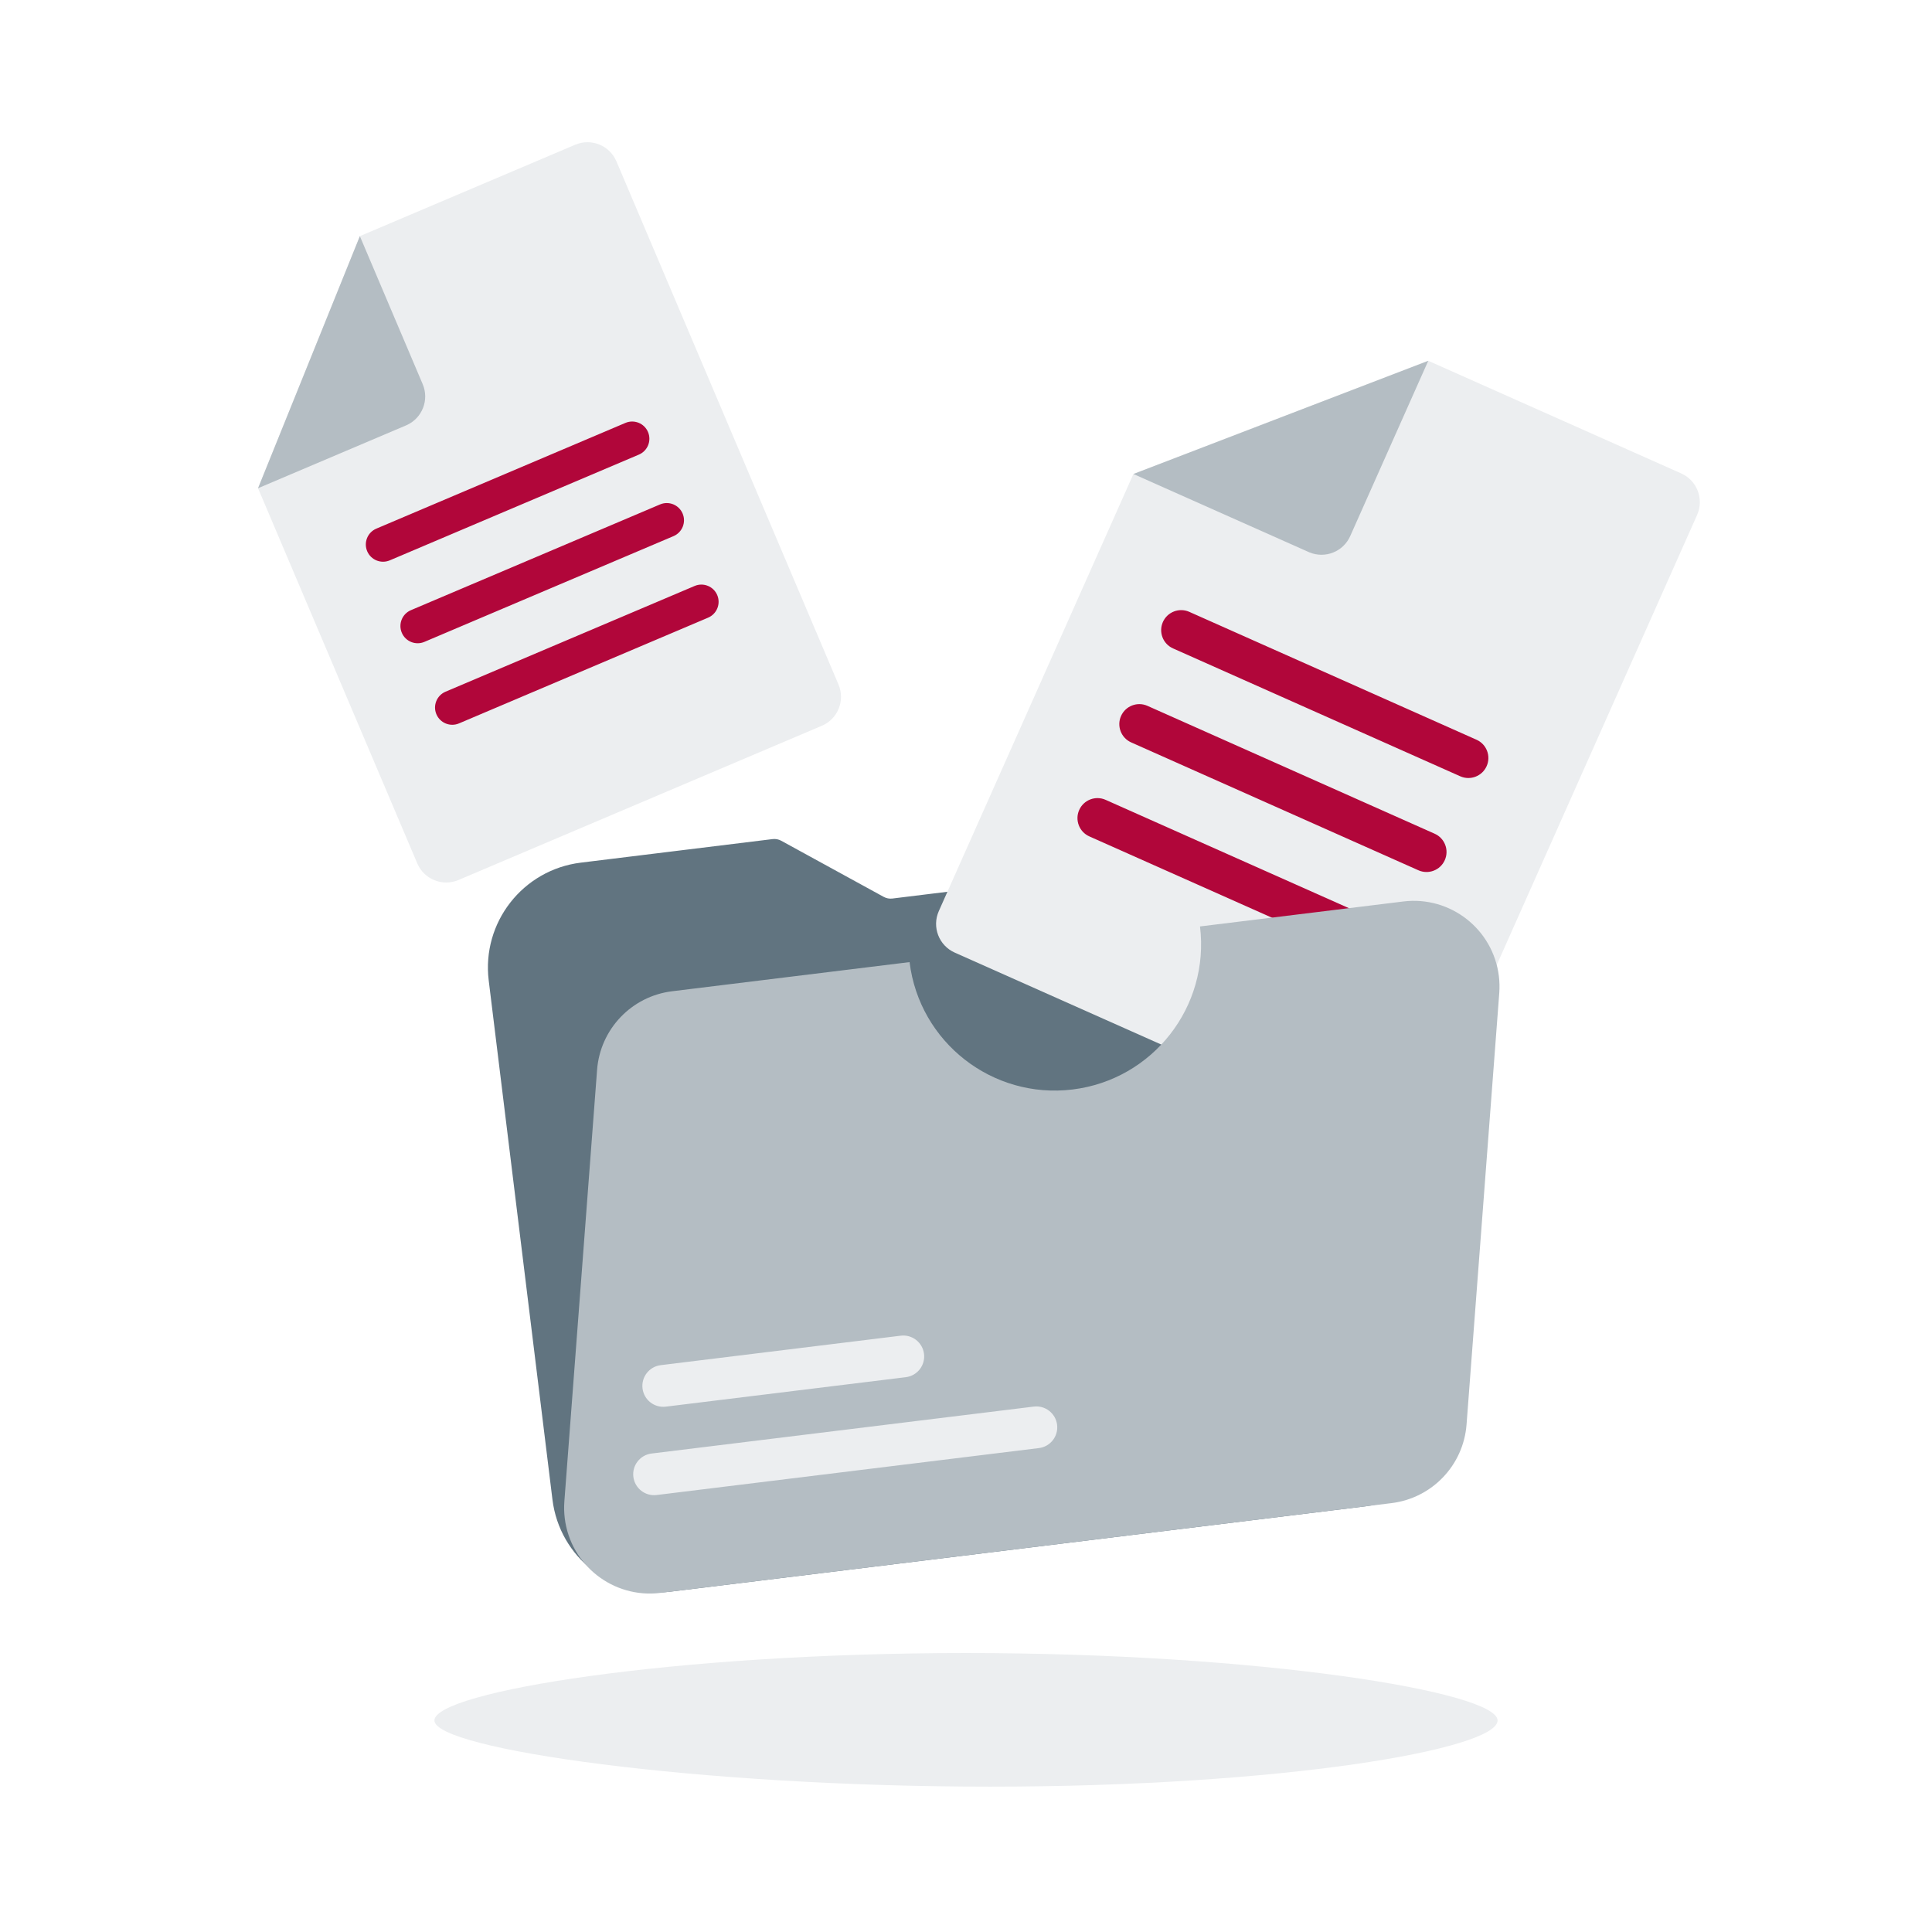
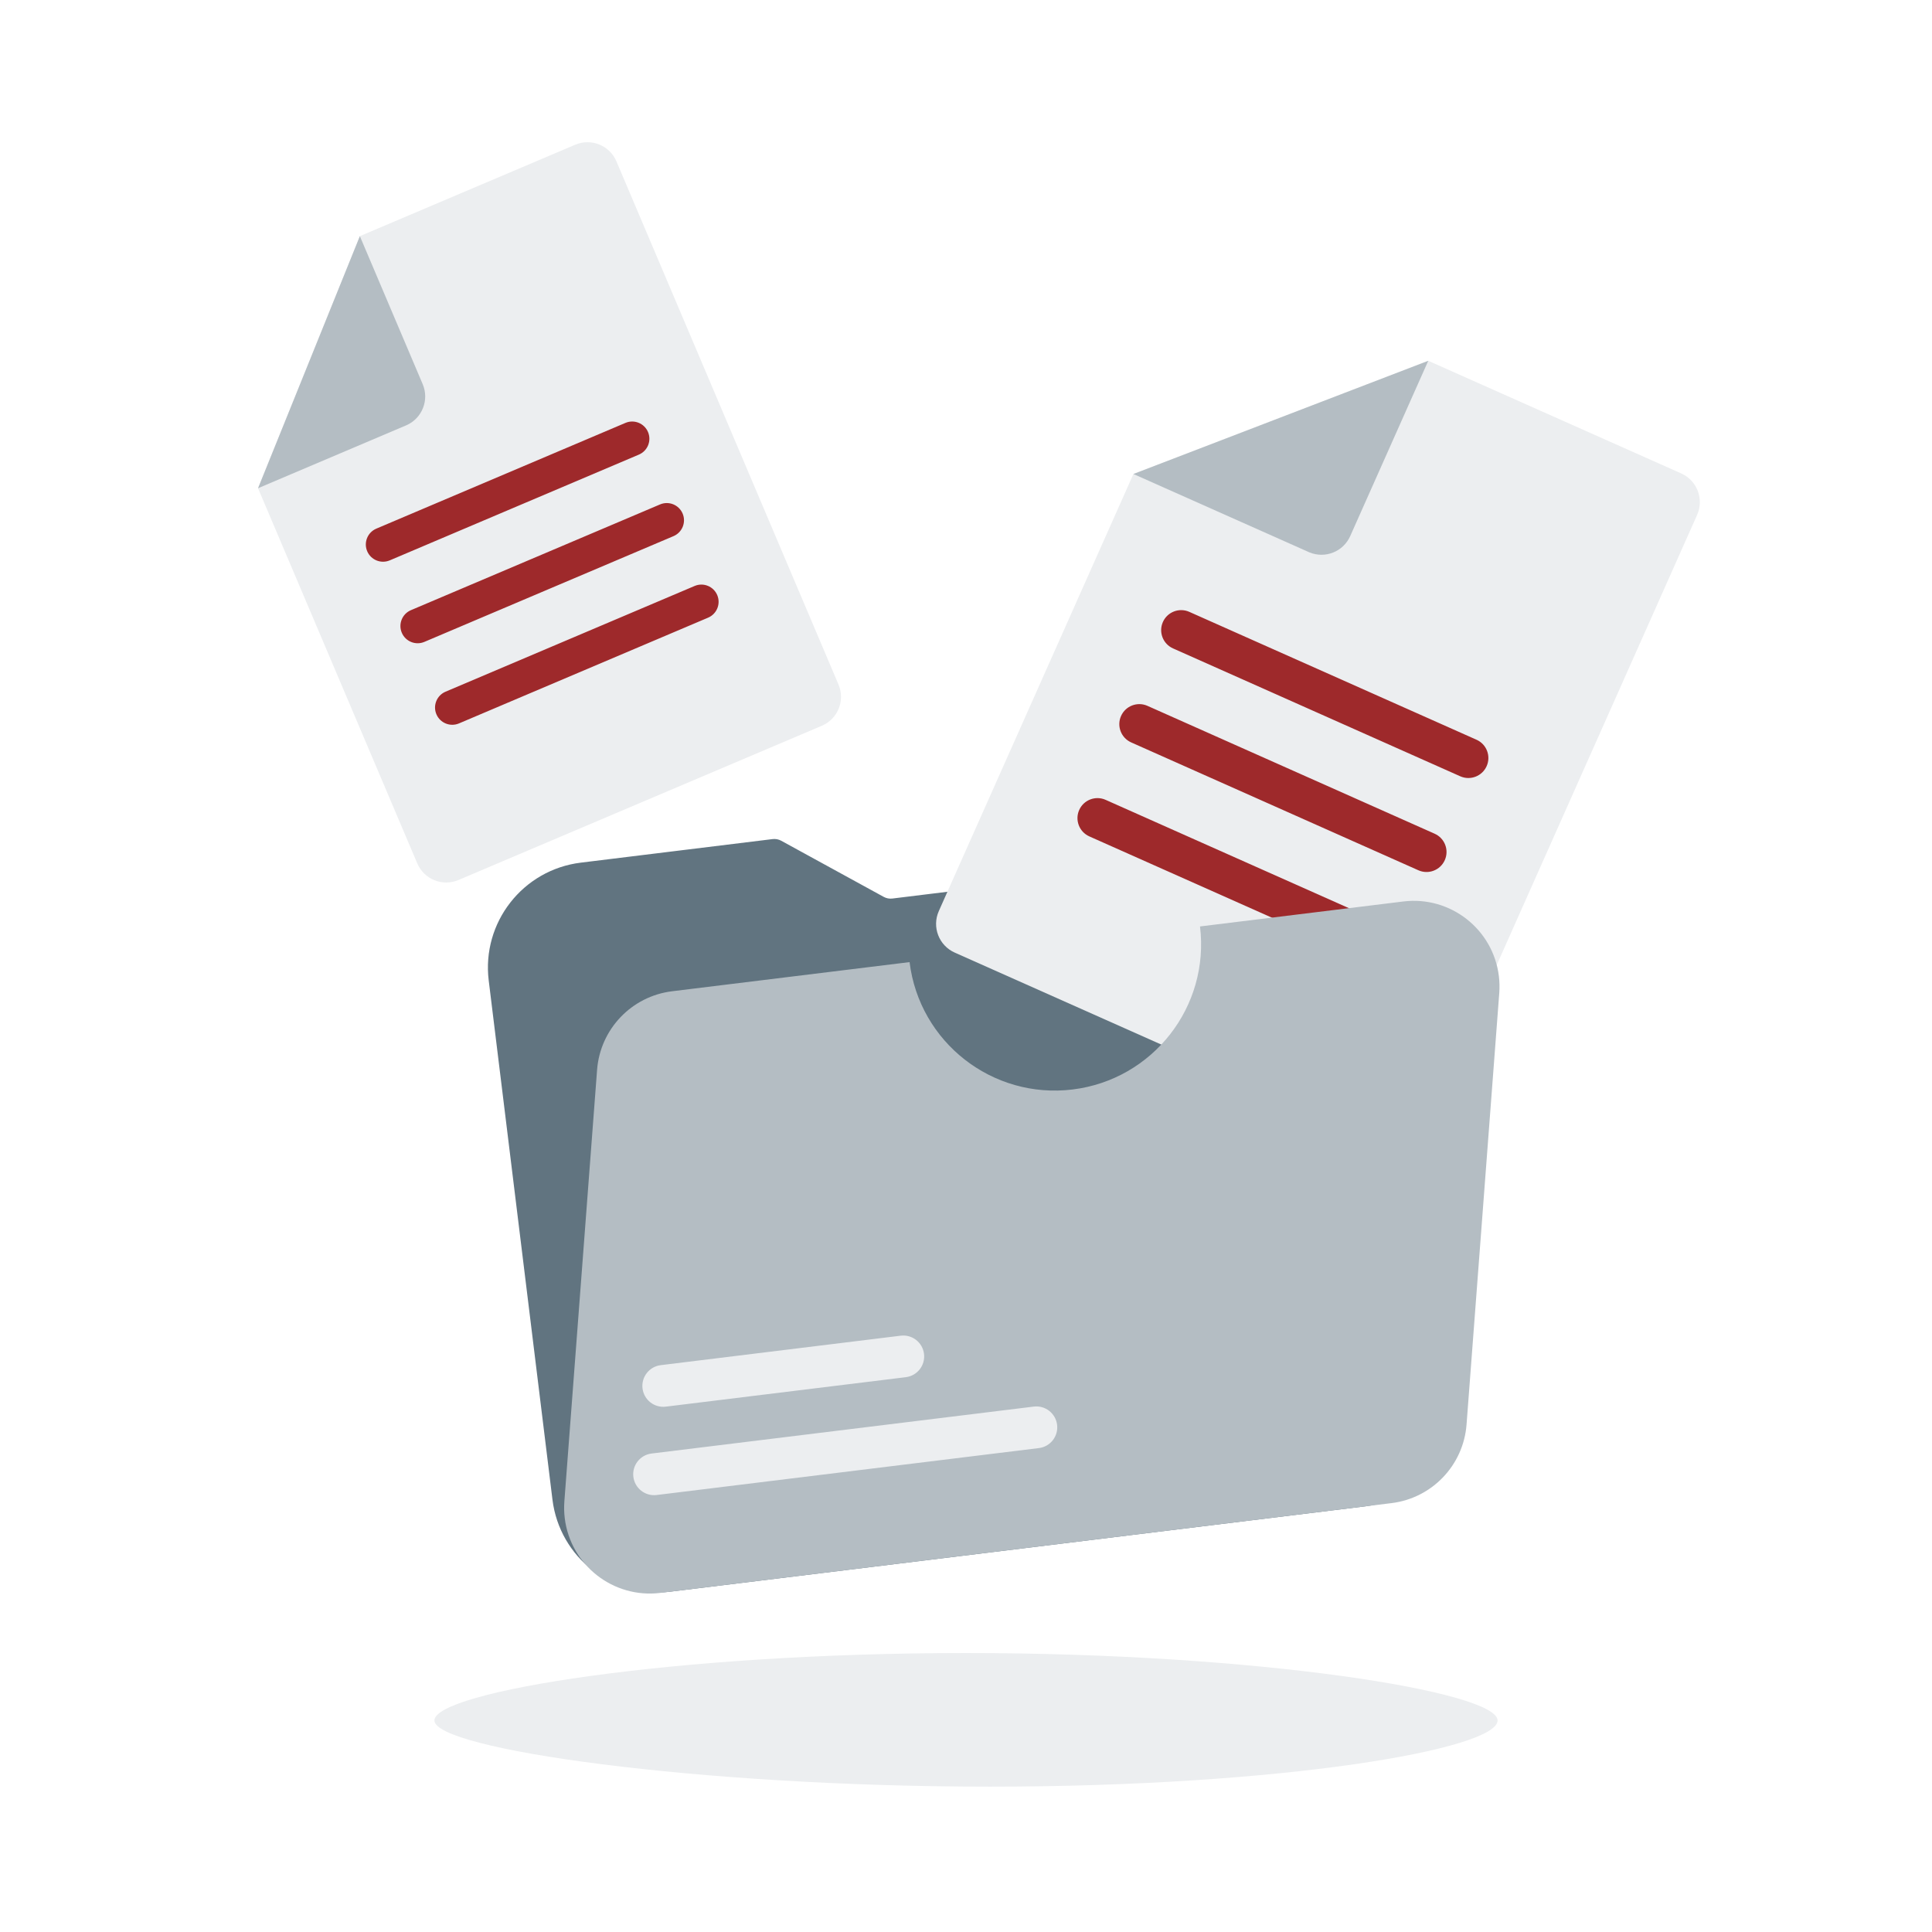
<svg xmlns="http://www.w3.org/2000/svg" width="676" height="676" viewBox="0 0 676 676">
  <g fill="none" fill-rule="evenodd">
    <path d="M203.215 301.837l67.122-8.242a5 5 0 013.011.577l35.869 19.645a5 5 0 003.011.577l137.257-16.853c20.283-2.49 38.744 11.933 41.234 32.215l19.164 156.079c2.49 20.282-11.933 38.743-32.215 41.233l-243.133 29.853c-20.282 2.49-38.743-11.933-41.233-32.215L171 343.07c-2.49-20.282 11.933-38.743 32.215-41.233z" fill="#617480" />
    <path d="M338 578.387c102.725 0 186 13.572 186 23.596 0 10.024-74.84 23.157-177.565 23.157S152 612.007 152 601.983c0-10.024 83.275-23.596 186-23.596zm161.742-452.145l88.497 39.401c5.55 2.471 8.046 8.974 5.575 14.523L498.41 394.444c-2.471 5.55-8.973 8.046-14.523 5.575L334.06 333.312c-5.55-2.47-8.046-8.973-5.575-14.523l68.093-152.938 103.163-39.609zM215.691 56.47l77.698 183.046c2.374 5.593-.235 12.05-5.827 14.424L160.42 307.907c-5.592 2.374-12.05-.235-14.423-5.827L90.285 170.83l35.63-88.203 75.352-31.986c5.592-2.373 12.05.236 14.424 5.828z" fill="#ECEEF0" />
-     <path d="M386.849 279.862l100.49 44.741a7 7 0 11-5.694 12.79l-100.49-44.741a7 7 0 115.694-12.79zm14.642-32.887l100.49 44.74a7 7 0 11-5.694 12.79l-100.49-44.74a7 7 0 015.694-12.79zm14.643-32.888l100.49 44.741a7 7 0 01-5.694 12.79l-100.49-44.741a7 7 0 015.694-12.79zm-165.177-5.87a6.026 6.026 0 01-3.192 7.901l-87.165 37a6.026 6.026 0 11-4.71-11.094l87.166-37a6.026 6.026 0 017.901 3.193zm-12.109-28.527a6.026 6.026 0 01-3.192 7.902l-87.165 37a6.026 6.026 0 01-4.71-11.095l87.166-36.999a6.026 6.026 0 017.901 3.192zm-12.109-28.526a6.026 6.026 0 01-3.192 7.901l-87.165 37a6.026 6.026 0 11-4.71-11.094l87.166-37a6.026 6.026 0 017.901 3.193z" fill="#B1063A" />
+     <path d="M386.849 279.862l100.49 44.741a7 7 0 11-5.694 12.79l-100.49-44.741a7 7 0 115.694-12.79zm14.642-32.887l100.49 44.74a7 7 0 11-5.694 12.79l-100.49-44.74a7 7 0 015.694-12.79zm14.643-32.888l100.49 44.741a7 7 0 01-5.694 12.79l-100.49-44.741a7 7 0 015.694-12.79zm-165.177-5.87a6.026 6.026 0 01-3.192 7.901l-87.165 37a6.026 6.026 0 11-4.71-11.094l87.166-37a6.026 6.026 0 017.901 3.193zm-12.109-28.527a6.026 6.026 0 01-3.192 7.902l-87.165 37a6.026 6.026 0 01-4.71-11.095l87.166-36.999a6.026 6.026 0 017.901 3.192zm-12.109-28.526a6.026 6.026 0 01-3.192 7.901l-87.165 37a6.026 6.026 0 11-4.71-11.094l87.166-37a6.026 6.026 0 017.901 3.193z" fill="#9e292b" />
    <path d="M524.45 341.545a30 30 0 01.138 5.924L513.14 498.43c-1.08 14.254-12.07 25.766-26.258 27.508L231.04 557.35c-16.445 2.02-31.413-9.675-33.433-26.12a30 30 0 01-.137-5.924l11.447-150.96c1.081-14.254 12.07-25.766 26.258-27.508l83.082-10.201c3.446 28.061 28.987 48.016 57.048 44.57 28.062-3.445 48.017-28.986 44.571-57.047l71.143-8.735c16.445-2.02 31.413 9.675 33.432 26.12zm-24.708-215.303l-27.31 61.34c-2.43 5.46-8.761 7.964-14.25 5.693l-.273-.118-61.33-27.306 103.163-39.609zM125.914 82.627l21.987 51.797c2.335 5.5-.151 11.838-5.555 14.303l-.273.12-51.788 21.984 35.63-88.204z" fill="#B4BDC3" />
    <path d="M369.875 498.528a7.313 7.313 0 01-6.367 8.15l-133.764 16.424a7.313 7.313 0 01-1.782-14.517l133.763-16.425a7.313 7.313 0 018.15 6.368zm-46.564-24.807a7.313 7.313 0 01-6.367 8.15l-83.992 10.312a7.313 7.313 0 01-1.782-14.517l83.991-10.313a7.313 7.313 0 018.15 6.368z" fill="#ECEEF0" />
  </g>
</svg>
